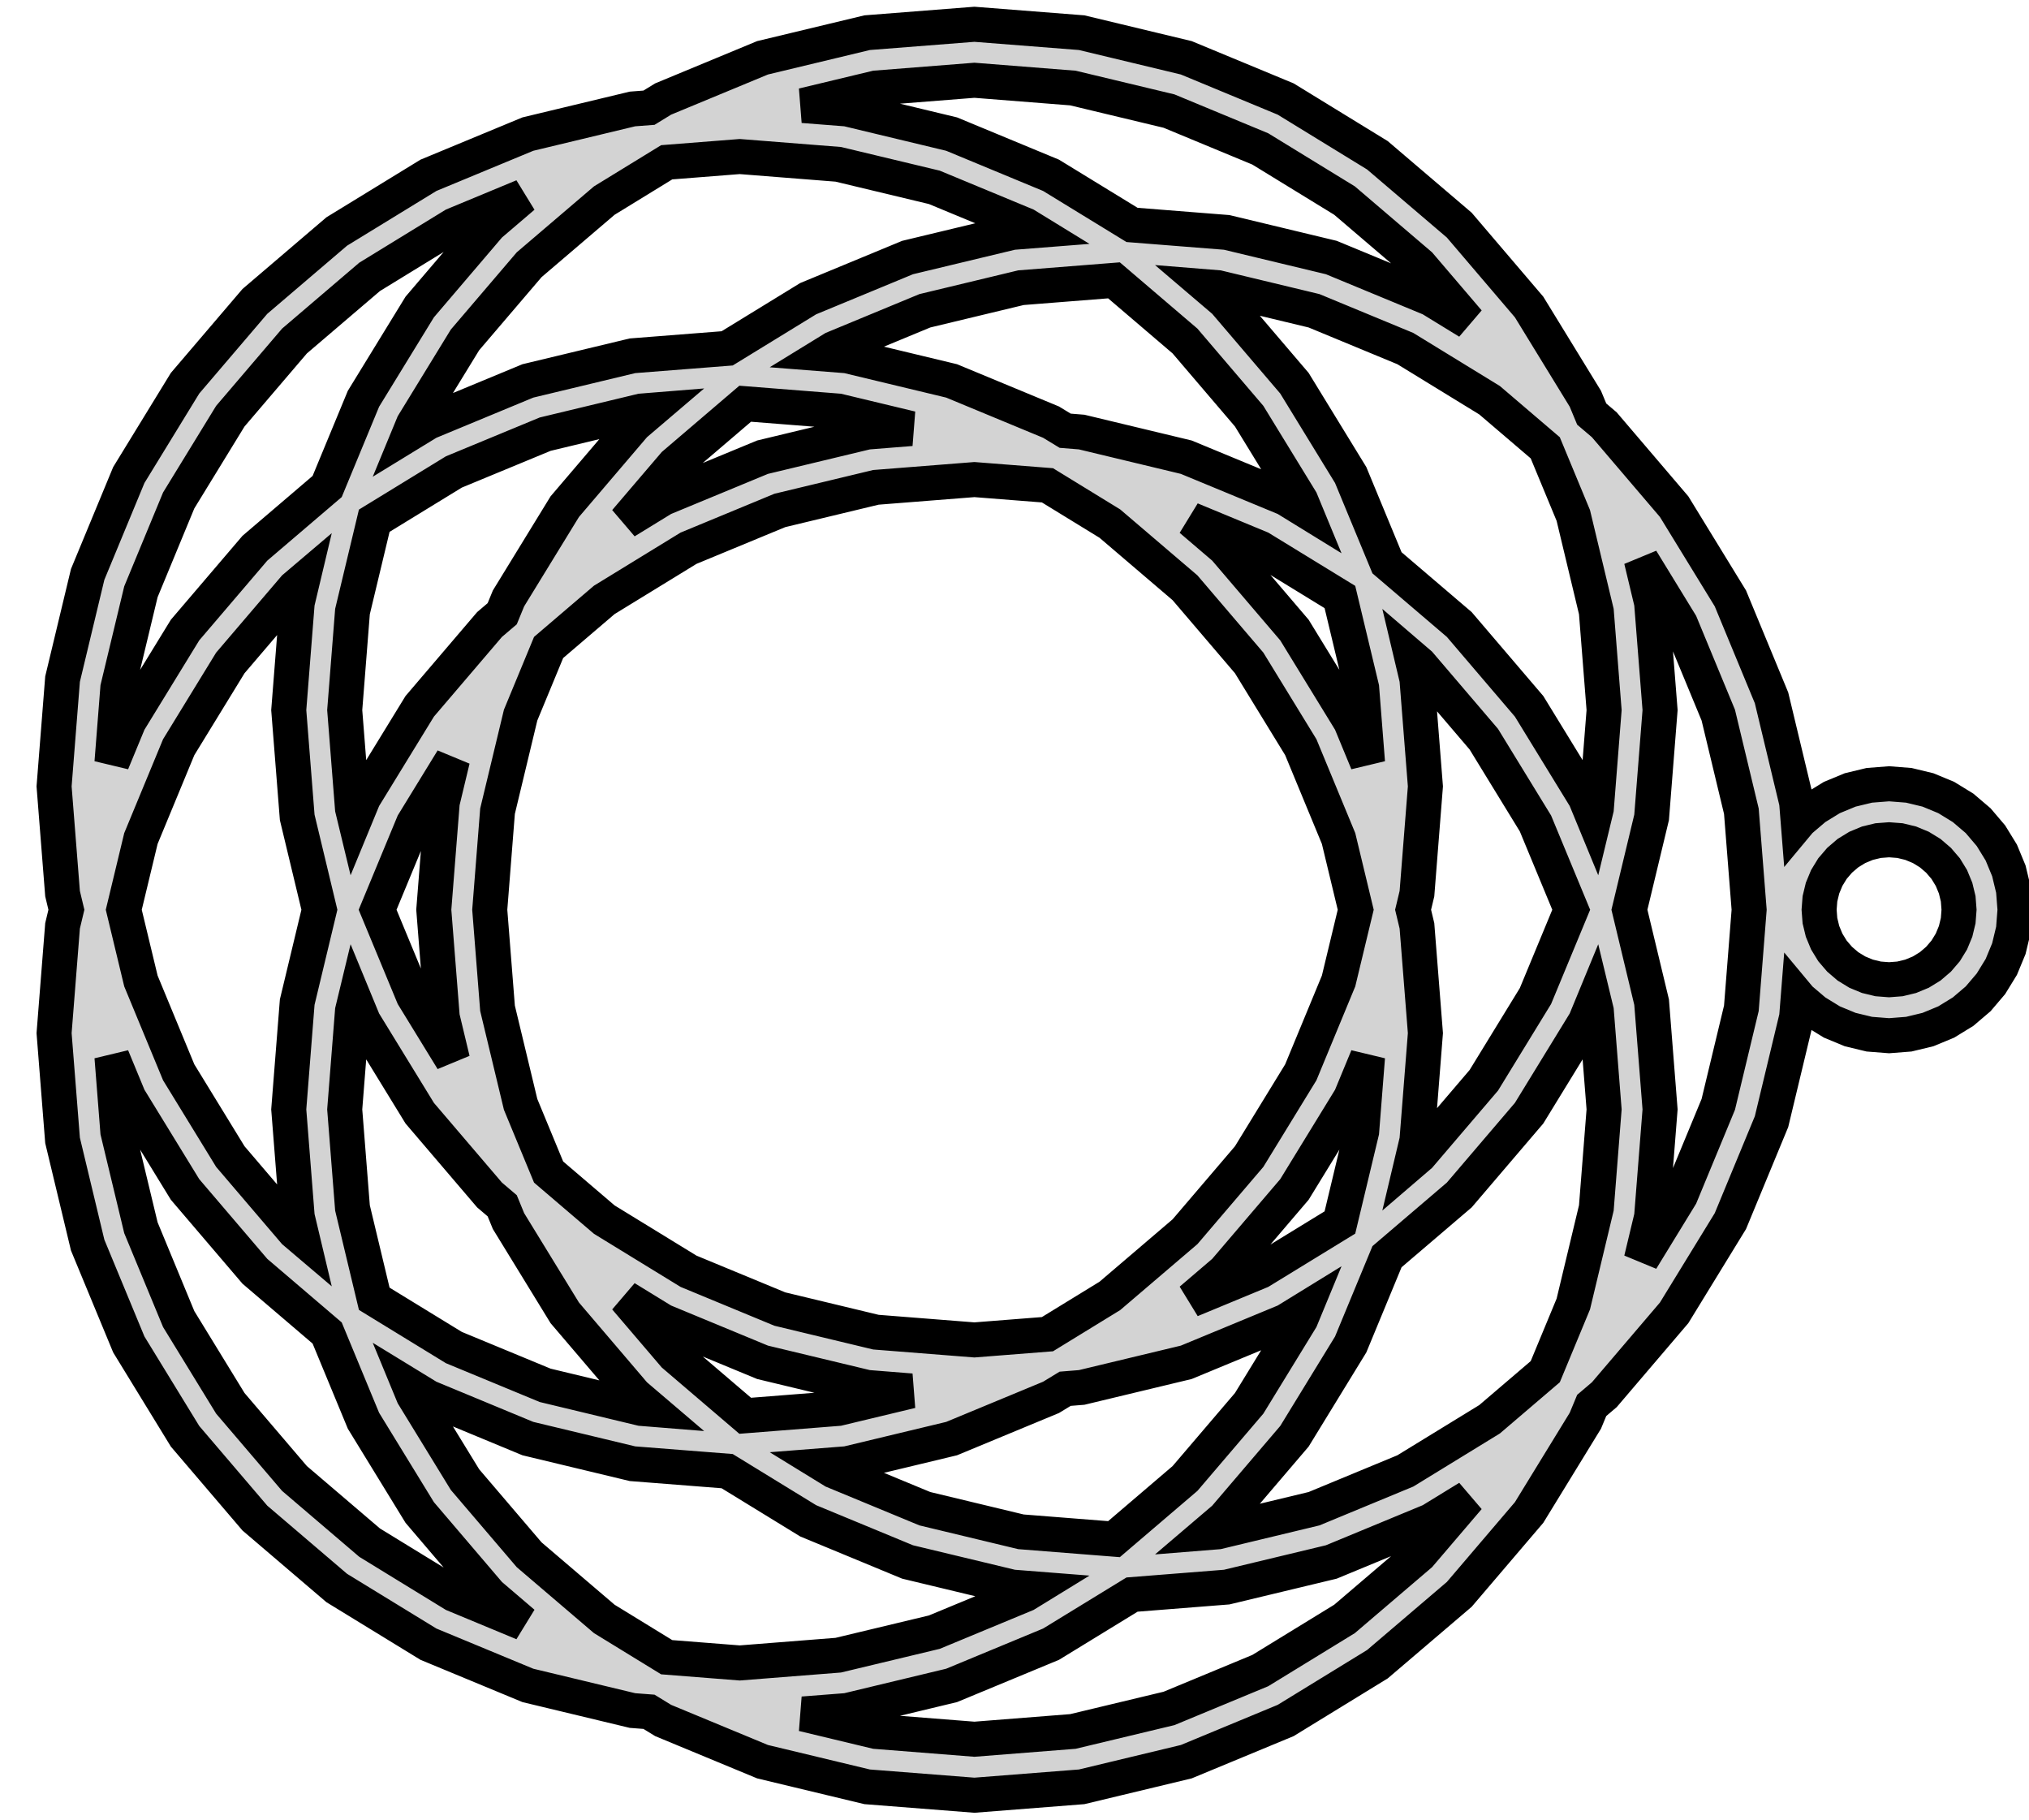
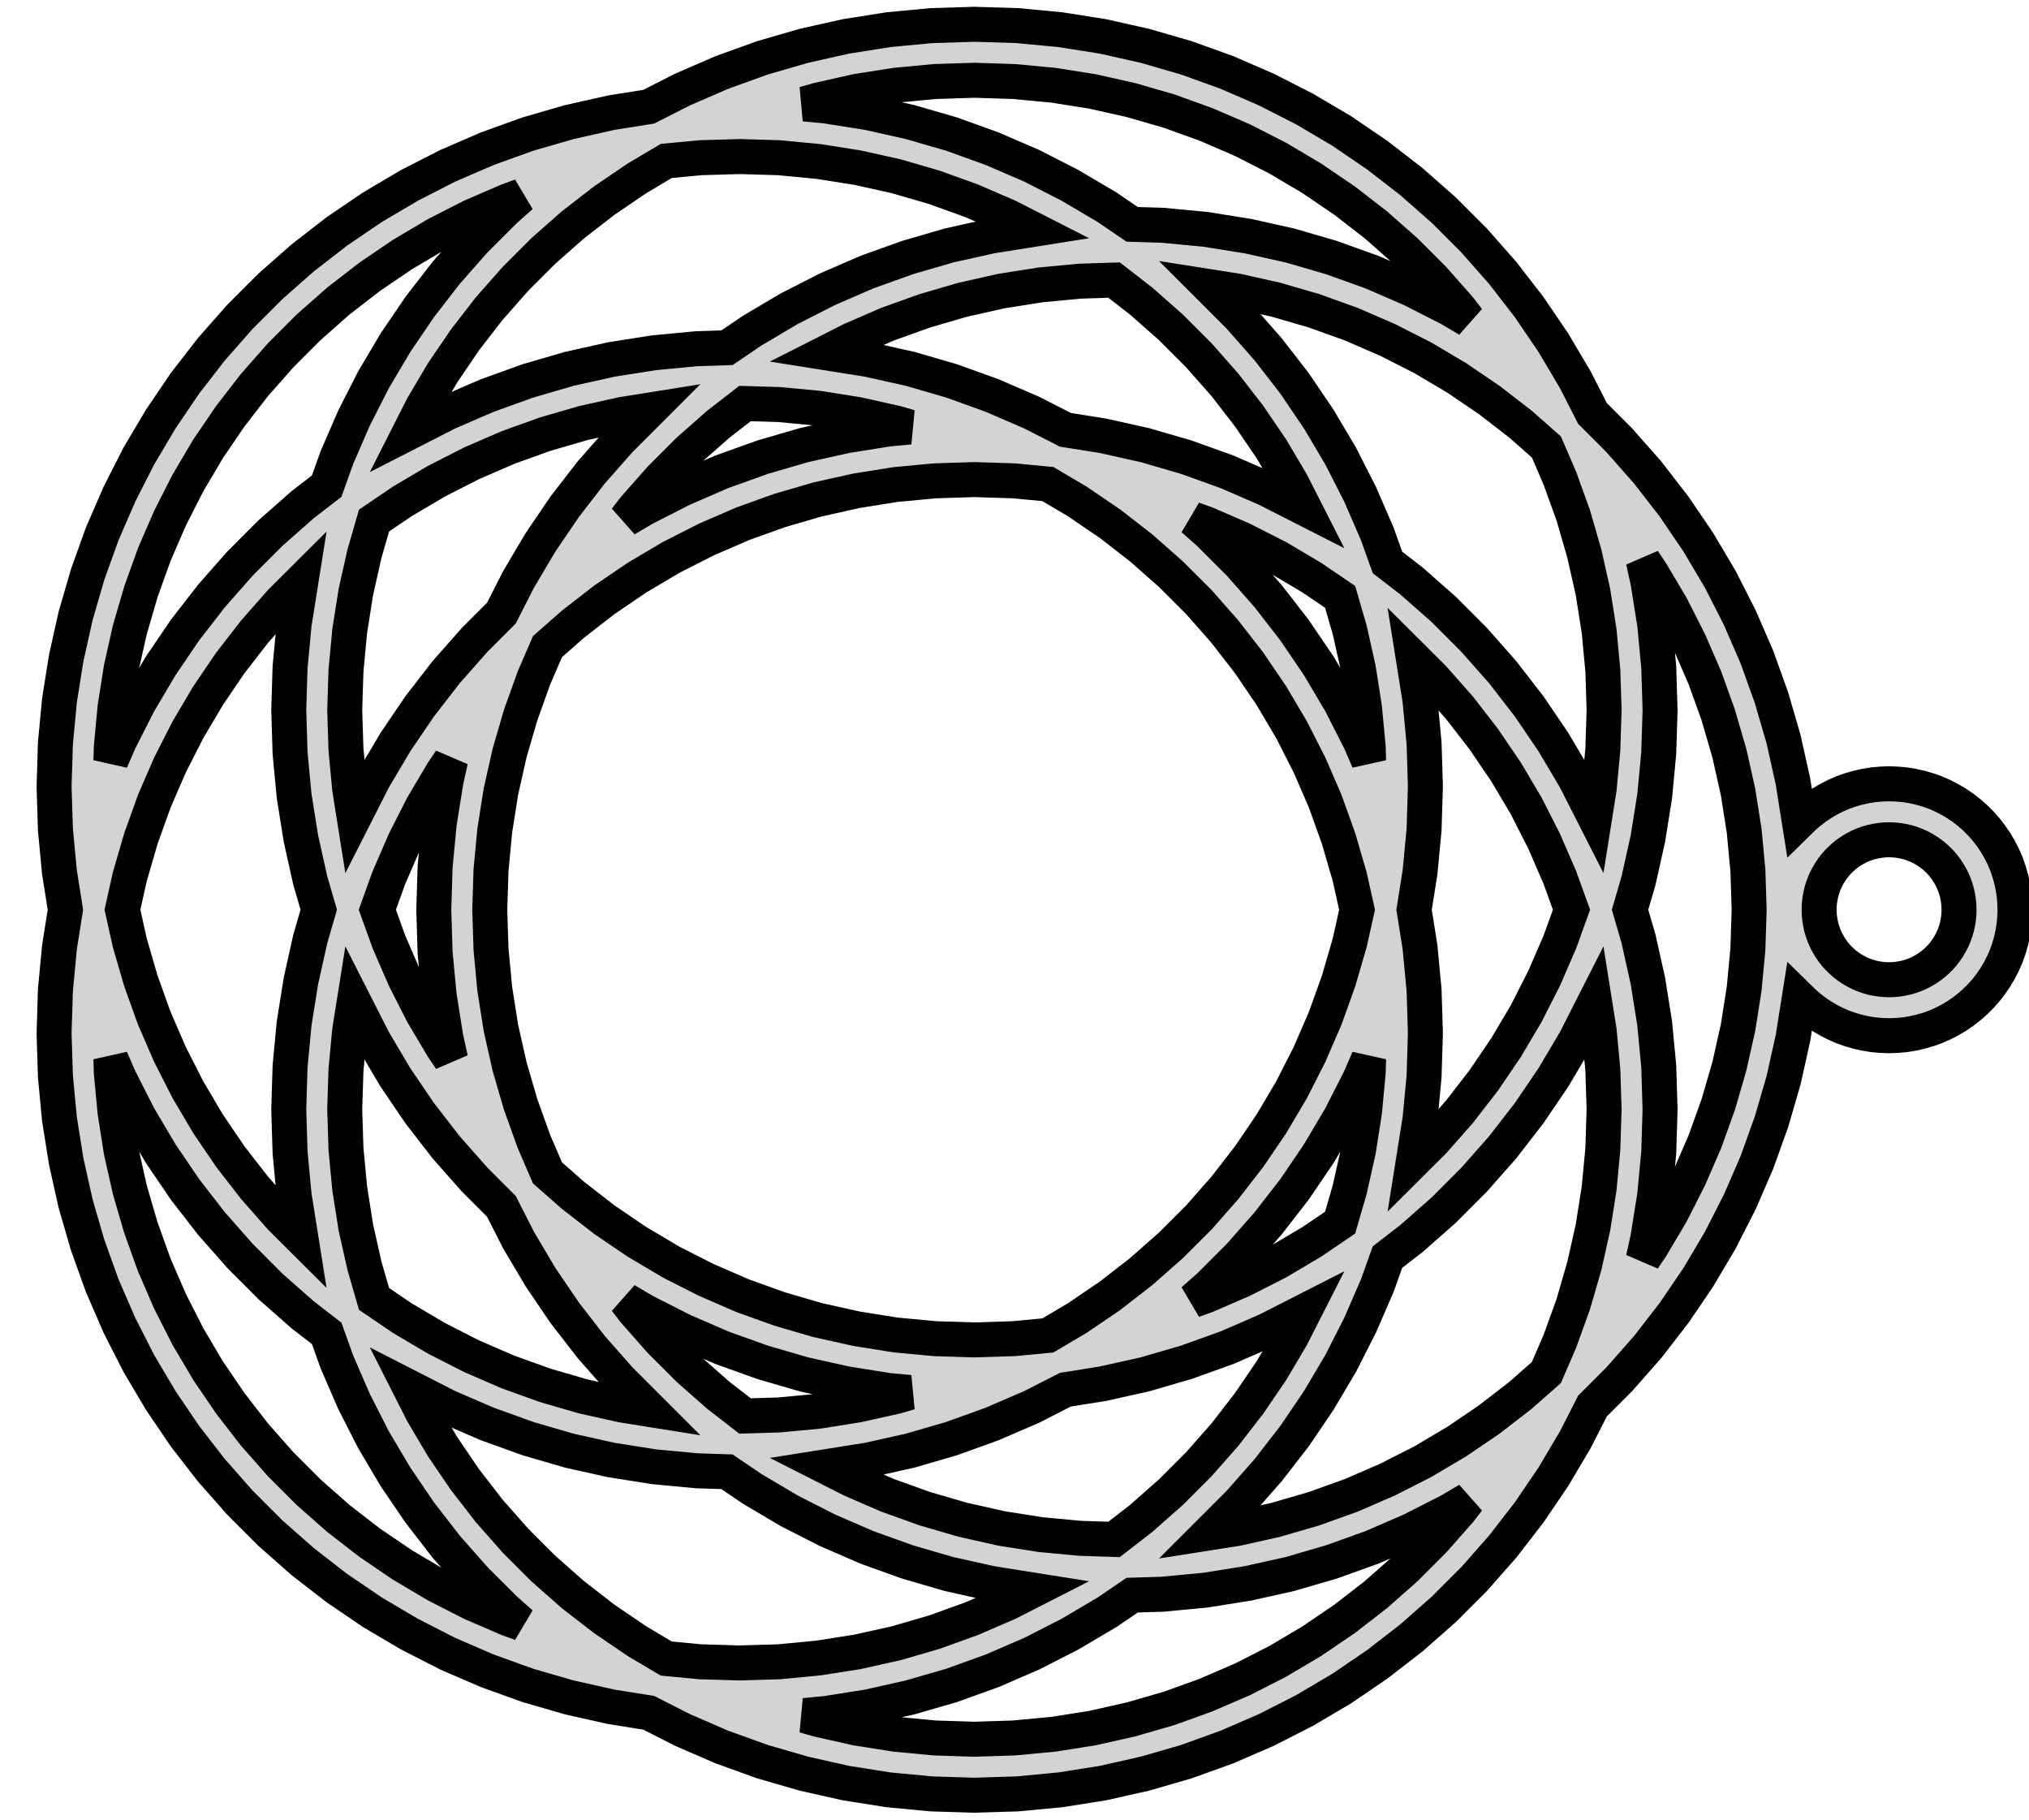
<svg xmlns="http://www.w3.org/2000/svg" width="29mm" height="26mm" viewBox="-13 -13 29 26" version="1.1">
-   <path d=" M 2.46,12.533 L 3.955,12.174 L 5.376,11.585 L 6.687,10.781 L 7.857,9.783 L 8.855,8.613  L 9.659,7.302 L 9.75,7.083 L 9.93,6.93 L 10.928,5.76 L 11.732,4.449 L 12.32,3.028  L 12.679,1.533 L 12.702,1.243 L 12.727,1.273 L 12.942,1.456 L 13.183,1.604 L 13.444,1.712  L 13.718,1.778 L 14,1.8 L 14.282,1.778 L 14.556,1.712 L 14.817,1.604 L 15.058,1.456  L 15.273,1.273 L 15.456,1.058 L 15.604,0.817 L 15.712,0.556 L 15.778,0.282 L 15.8,-0  L 15.778,-0.282 L 15.712,-0.556 L 15.604,-0.817 L 15.456,-1.058 L 15.273,-1.273 L 15.058,-1.456  L 14.817,-1.604 L 14.556,-1.712 L 14.282,-1.778 L 14,-1.8 L 13.718,-1.778 L 13.444,-1.712  L 13.183,-1.604 L 12.942,-1.456 L 12.727,-1.273 L 12.702,-1.243 L 12.679,-1.533 L 12.32,-3.028  L 11.732,-4.449 L 10.928,-5.76 L 9.93,-6.93 L 9.75,-7.083 L 9.659,-7.302 L 8.855,-8.613  L 7.857,-9.783 L 6.687,-10.781 L 5.376,-11.585 L 3.955,-12.174 L 2.46,-12.533 L 0.927,-12.653  L -0.606,-12.533 L -2.101,-12.174 L -3.522,-11.585 L -3.724,-11.461 L -3.96,-11.443 L -5.455,-11.084  L -6.876,-10.495 L -8.187,-9.692 L -9.357,-8.693 L -10.355,-7.524 L -11.159,-6.212 L -11.747,-4.792  L -12.106,-3.296 L -12.227,-1.763 L -12.106,-0.23 L -12.051,-0 L -12.106,0.23 L -12.227,1.763  L -12.106,3.296 L -11.747,4.792 L -11.159,6.212 L -10.355,7.524 L -9.357,8.693 L -8.187,9.692  L -6.876,10.495 L -5.455,11.084 L -3.96,11.443 L -3.724,11.461 L -3.522,11.585 L -2.101,12.174  L -0.606,12.533 L 0.927,12.653 z M 7.449,-8.732 L 6.028,-9.32 L 4.533,-9.679 L 3.18,-9.786 L 2.022,-10.495 L 0.601,-11.084  L -0.894,-11.443 L -1.523,-11.492 L -0.481,-11.742 L 0.927,-11.853 L 2.335,-11.742 L 3.708,-11.413  L 5.013,-10.872 L 6.217,-10.134 L 7.291,-9.217 L 7.987,-8.402 z M -7.092,-6.939 L -6.354,-8.143 L -5.437,-9.217 L -4.363,-10.134 L -3.471,-10.681 L -2.427,-10.763  L -1.019,-10.652 L 0.354,-10.323 L 1.659,-9.782 L 1.786,-9.704 L 1.467,-9.679 L -0.028,-9.32  L -1.449,-8.732 L -2.607,-8.022 L -3.96,-7.916 L -5.455,-7.557 L -6.876,-6.968 L -7.149,-6.801  z M -11.316,-3.171 L -10.986,-4.544 L -10.446,-5.849 L -9.708,-7.053 L -8.791,-8.127 L -7.717,-9.044  L -6.513,-9.782 L -5.523,-10.193 L -6.003,-9.783 L -7.001,-8.613 L -7.805,-7.302 L -8.324,-6.048  L -9.357,-5.166 L -10.355,-3.997 L -11.159,-2.686 L -11.4,-2.103 z M 5.376,-5.879 L 3.955,-6.467 L 2.46,-6.826 L 2.224,-6.845 L 2.022,-6.968 L 0.601,-7.557  L -0.894,-7.916 L -1.213,-7.941 L -1.086,-8.019 L 0.219,-8.559 L 1.592,-8.889 L 2.922,-8.994  L 3.937,-8.127 L 4.854,-7.053 L 5.592,-5.849 L 5.649,-5.711 z M 9.659,-1.596 L 8.855,-2.907 L 7.857,-4.076 L 6.824,-4.958 L 6.305,-6.212 L 5.501,-7.524  L 4.503,-8.693 L 4.259,-8.901 L 4.408,-8.889 L 5.781,-8.559 L 7.086,-8.019 L 8.29,-7.281  L 9.086,-6.601 L 9.487,-5.634 L 9.816,-4.261 L 9.927,-2.853 L 9.816,-1.445 L 9.781,-1.3  z M -3.364,-6.364 L -2.349,-7.231 L -1.019,-7.126 L 0.023,-6.876 L -0.606,-6.826 L -2.101,-6.467  L -3.522,-5.879 L -4.06,-5.549 z M -7.962,-1.445 L -8.073,-2.853 L -7.962,-4.261 L -7.651,-5.559 L -6.513,-6.256 L -5.208,-6.796  L -3.835,-7.126 L -3.686,-7.138 L -3.93,-6.93 L -4.928,-5.76 L -5.732,-4.449 L -5.822,-4.23  L -6.003,-4.076 L -7.001,-2.907 L -7.805,-1.596 L -7.927,-1.3 z M -0.481,6.036 L -1.854,5.706 L -3.159,5.166 L -4.363,4.428 L -5.159,3.748 L -5.559,2.781  L -5.889,1.408 L -6,-0 L -5.889,-1.408 L -5.559,-2.781 L -5.159,-3.748 L -4.363,-4.428  L -3.159,-5.166 L -1.854,-5.706 L -0.481,-6.036 L 0.927,-6.147 L 1.971,-6.065 L 2.863,-5.518  L 3.937,-4.601 L 4.854,-3.527 L 5.592,-2.323 L 6.132,-1.018 L 6.377,-0 L 6.132,1.018  L 5.592,2.323 L 4.854,3.527 L 3.937,4.601 L 2.863,5.518 L 1.971,6.065 L 0.927,6.147  z M 6.305,-2.686 L 5.501,-3.997 L 4.503,-5.166 L 4.023,-5.576 L 5.013,-5.166 L 6.151,-4.469  L 6.462,-3.171 L 6.546,-2.103 z M 10.606,4.386 L 10.727,2.853 L 10.606,1.32 L 10.289,-0 L 10.606,-1.32 L 10.727,-2.853  L 10.606,-4.386 L 10.459,-5 L 11.019,-4.086 L 11.559,-2.781 L 11.889,-1.408 L 12,-0  L 11.889,1.408 L 11.559,2.781 L 11.019,4.086 L 10.459,5 z M -8.791,4.601 L -9.708,3.527 L -10.446,2.323 L -10.986,1.018 L -11.231,-0 L -10.986,-1.018  L -10.446,-2.323 L -9.708,-3.527 L -8.791,-4.601 L -8.678,-4.697 L -8.752,-4.386 L -8.873,-2.853  L -8.752,-1.32 L -8.435,-0 L -8.752,1.32 L -8.873,2.853 L -8.752,4.386 L -8.678,4.697  z M 7.252,3.296 L 7.373,1.763 L 7.252,0.23 L 7.197,-0 L 7.252,-0.23 L 7.373,-1.763  L 7.252,-3.296 L 7.178,-3.608 L 7.291,-3.511 L 8.208,-2.437 L 8.946,-1.233 L 9.457,-0  L 8.946,1.233 L 8.208,2.437 L 7.291,3.511 L 7.178,3.608 z M -7.092,1.233 L -7.603,-0 L -7.092,-1.233 L -6.532,-2.146 L -6.679,-1.533 L -6.8,-0  L -6.679,1.533 L -6.532,2.146 z M 13.844,0.988 L 13.691,0.951 L 13.546,0.891 L 13.412,0.809 L 13.293,0.707 L 13.191,0.588  L 13.109,0.454 L 13.049,0.309 L 13.012,0.156 L 13,-0 L 13.012,-0.156 L 13.049,-0.309  L 13.109,-0.454 L 13.191,-0.588 L 13.293,-0.707 L 13.412,-0.809 L 13.546,-0.891 L 13.691,-0.951  L 13.844,-0.988 L 14,-1 L 14.156,-0.988 L 14.309,-0.951 L 14.454,-0.891 L 14.588,-0.809  L 14.707,-0.707 L 14.809,-0.588 L 14.891,-0.454 L 14.951,-0.309 L 14.988,-0.156 L 15,-0  L 14.988,0.156 L 14.951,0.309 L 14.891,0.454 L 14.809,0.588 L 14.707,0.707 L 14.588,0.809  L 14.454,0.891 L 14.309,0.951 L 14.156,0.988 L 14,1 z M -3.835,7.126 L -5.208,6.796 L -6.513,6.256 L -7.651,5.559 L -7.962,4.261 L -8.073,2.853  L -7.962,1.445 L -7.927,1.3 L -7.805,1.596 L -7.001,2.907 L -6.003,4.076 L -5.822,4.23  L -5.732,4.449 L -4.928,5.76 L -3.93,6.93 L -3.686,7.138 z M 4.503,8.693 L 5.501,7.524 L 6.305,6.212 L 6.824,4.958 L 7.857,4.076 L 8.855,2.907  L 9.659,1.596 L 9.781,1.3 L 9.816,1.445 L 9.927,2.853 L 9.816,4.261 L 9.487,5.634  L 9.086,6.601 L 8.29,7.281 L 7.086,8.019 L 5.781,8.559 L 4.408,8.889 L 4.259,8.901  z M -6.513,9.782 L -7.717,9.044 L -8.791,8.127 L -9.708,7.053 L -10.446,5.849 L -10.986,4.544  L -11.316,3.171 L -11.4,2.103 L -11.159,2.686 L -10.355,3.997 L -9.357,5.166 L -8.324,6.048  L -7.805,7.302 L -7.001,8.613 L -6.003,9.783 L -5.523,10.193 z M 4.503,5.166 L 5.501,3.997 L 6.305,2.686 L 6.546,2.103 L 6.462,3.171 L 6.151,4.469  L 5.013,5.166 L 4.023,5.576 z M -3.364,6.364 L -4.06,5.549 L -3.522,5.879 L -2.101,6.467 L -0.606,6.826 L 0.023,6.876  L -1.019,7.126 L -2.349,7.231 z M 1.592,8.889 L 0.219,8.559 L -1.086,8.019 L -1.213,7.941 L -0.894,7.916 L 0.601,7.557  L 2.022,6.968 L 2.224,6.845 L 2.46,6.826 L 3.955,6.467 L 5.376,5.879 L 5.649,5.711  L 5.592,5.849 L 4.854,7.053 L 3.937,8.127 L 2.922,8.994 z M -3.471,10.681 L -4.363,10.134 L -5.437,9.217 L -6.354,8.143 L -7.092,6.939 L -7.149,6.801  L -6.876,6.968 L -5.455,7.557 L -3.96,7.916 L -2.607,8.022 L -1.449,8.732 L -0.028,9.32  L 1.467,9.679 L 1.786,9.704 L 1.659,9.782 L 0.354,10.323 L -1.019,10.652 L -2.427,10.763  z M -0.481,11.742 L -1.523,11.492 L -0.894,11.443 L 0.601,11.084 L 2.022,10.495 L 3.18,9.786  L 4.533,9.679 L 6.028,9.32 L 7.449,8.732 L 7.987,8.402 L 7.291,9.217 L 6.217,10.134  L 5.013,10.872 L 3.708,11.413 L 2.335,11.742 L 0.927,11.853 z " stroke="black" fill="lightgray" stroke-width="0.5" />
+   <path d=" M 1.542,12.634 L 2.155,12.576 L 2.763,12.48 L 3.364,12.345 L 3.955,12.174 L 4.535,11.965  L 5.1,11.72 L 5.648,11.441 L 6.178,11.128 L 6.687,10.781 L 7.174,10.404 L 7.636,9.997  L 8.071,9.562 L 8.478,9.1 L 8.855,8.613 L 9.201,8.104 L 9.515,7.574 L 9.761,7.092  L 10.144,6.709 L 10.551,6.247 L 10.928,5.76 L 11.274,5.251 L 11.588,4.721 L 11.867,4.173  L 12.112,3.608 L 12.32,3.028 L 12.492,2.437 L 12.626,1.836 L 12.717,1.262 L 12.768,1.312  L 12.853,1.387 L 12.942,1.456 L 13.036,1.52 L 13.133,1.577 L 13.234,1.629 L 13.337,1.674  L 13.444,1.712 L 13.552,1.743 L 13.663,1.768 L 13.774,1.786 L 13.887,1.796 L 14,1.8  L 14.113,1.796 L 14.226,1.786 L 14.337,1.768 L 14.448,1.743 L 14.556,1.712 L 14.663,1.674  L 14.766,1.629 L 14.867,1.577 L 14.964,1.52 L 15.058,1.456 L 15.147,1.387 L 15.232,1.312  L 15.312,1.232 L 15.387,1.147 L 15.456,1.058 L 15.52,0.964 L 15.577,0.867 L 15.629,0.766  L 15.674,0.663 L 15.712,0.556 L 15.743,0.448 L 15.768,0.337 L 15.786,0.226 L 15.796,0.113  L 15.8,-0 L 15.796,-0.113 L 15.786,-0.226 L 15.768,-0.337 L 15.743,-0.448 L 15.712,-0.556  L 15.674,-0.663 L 15.629,-0.766 L 15.577,-0.867 L 15.52,-0.964 L 15.456,-1.058 L 15.387,-1.147  L 15.312,-1.232 L 15.232,-1.312 L 15.147,-1.387 L 15.058,-1.456 L 14.964,-1.52 L 14.867,-1.577  L 14.766,-1.629 L 14.663,-1.674 L 14.556,-1.712 L 14.448,-1.743 L 14.337,-1.768 L 14.226,-1.786  L 14.113,-1.796 L 14,-1.8 L 13.887,-1.796 L 13.774,-1.786 L 13.663,-1.768 L 13.552,-1.743  L 13.444,-1.712 L 13.337,-1.674 L 13.234,-1.629 L 13.133,-1.577 L 13.036,-1.52 L 12.942,-1.456  L 12.853,-1.387 L 12.768,-1.312 L 12.717,-1.262 L 12.626,-1.836 L 12.492,-2.437 L 12.32,-3.028  L 12.112,-3.608 L 11.867,-4.173 L 11.588,-4.721 L 11.274,-5.251 L 10.928,-5.76 L 10.551,-6.247  L 10.144,-6.709 L 9.761,-7.092 L 9.515,-7.574 L 9.201,-8.104 L 8.855,-8.613 L 8.478,-9.1  L 8.071,-9.562 L 7.636,-9.997 L 7.174,-10.404 L 6.687,-10.781 L 6.178,-11.128 L 5.648,-11.441  L 5.1,-11.72 L 4.535,-11.965 L 3.955,-12.174 L 3.364,-12.345 L 2.763,-12.48 L 2.155,-12.576  L 1.542,-12.634 L 0.927,-12.653 L 0.312,-12.634 L -0.301,-12.576 L -0.909,-12.48 L -1.51,-12.345  L -2.101,-12.174 L -2.681,-11.965 L -3.246,-11.72 L -3.728,-11.475 L -4.263,-11.39 L -4.864,-11.255  L -5.455,-11.084 L -6.035,-10.875 L -6.6,-10.631 L -7.148,-10.351 L -7.678,-10.038 L -8.187,-9.692  L -8.674,-9.314 L -9.136,-8.907 L -9.571,-8.472 L -9.978,-8.01 L -10.355,-7.524 L -10.701,-7.014  L -11.015,-6.485 L -11.294,-5.936 L -11.539,-5.371 L -11.747,-4.792 L -11.919,-4.2 L -12.053,-3.6  L -12.15,-2.992 L -12.208,-2.379 L -12.227,-1.763 L -12.208,-1.148 L -12.15,-0.535 L -12.065,-0  L -12.15,0.535 L -12.208,1.148 L -12.227,1.763 L -12.208,2.379 L -12.15,2.992 L -12.053,3.6  L -11.919,4.2 L -11.747,4.792 L -11.539,5.371 L -11.294,5.936 L -11.015,6.485 L -10.701,7.014  L -10.355,7.524 L -9.978,8.01 L -9.571,8.472 L -9.136,8.907 L -8.674,9.314 L -8.187,9.692  L -7.678,10.038 L -7.148,10.351 L -6.6,10.631 L -6.035,10.875 L -5.455,11.084 L -4.864,11.255  L -4.263,11.39 L -3.728,11.475 L -3.246,11.72 L -2.681,11.965 L -2.101,12.174 L -1.51,12.345  L -0.909,12.48 L -0.301,12.576 L 0.312,12.634 L 0.927,12.653 z M 7.721,-8.588 L 7.173,-8.867 L 6.608,-9.112 L 6.028,-9.32 L 5.437,-9.492 L 4.836,-9.626  L 4.228,-9.723 L 3.615,-9.781 L 3.182,-9.794 L 2.824,-10.038 L 2.294,-10.351 L 1.746,-10.631  L 1.181,-10.875 L 0.601,-11.084 L 0.01,-11.255 L -0.591,-11.39 L -1.199,-11.486 L -1.503,-11.515  L -1.311,-11.57 L -0.759,-11.694 L -0.201,-11.782 L 0.362,-11.835 L 0.927,-11.853 L 1.492,-11.835  L 2.055,-11.782 L 2.613,-11.694 L 3.165,-11.57 L 3.708,-11.413 L 4.24,-11.221 L 4.759,-10.997  L 5.263,-10.74 L 5.749,-10.452 L 6.217,-10.134 L 6.664,-9.788 L 7.088,-9.414 L 7.488,-9.014  L 7.862,-8.59 L 7.984,-8.432 z M -6.96,-7.189 L -6.672,-7.676 L -6.354,-8.143 L -6.008,-8.59 L -5.634,-9.014 L -5.234,-9.414  L -4.81,-9.788 L -4.363,-10.134 L -3.895,-10.452 L -3.477,-10.7 L -2.992,-10.746 L -2.427,-10.763  L -1.862,-10.746 L -1.299,-10.692 L -0.741,-10.604 L -0.189,-10.481 L 0.354,-10.323 L 0.886,-10.131  L 1.405,-9.907 L 1.768,-9.722 L 1.164,-9.626 L 0.563,-9.492 L -0.028,-9.32 L -0.608,-9.112  L -1.173,-8.867 L -1.721,-8.588 L -2.251,-8.274 L -2.609,-8.031 L -3.042,-8.017 L -3.655,-7.959  L -4.263,-7.863 L -4.864,-7.729 L -5.455,-7.557 L -6.035,-7.348 L -6.6,-7.104 L -7.144,-6.826  z M -11.409,-2.328 L -11.356,-2.891 L -11.268,-3.45 L -11.144,-4.002 L -10.986,-4.544 L -10.795,-5.076  L -10.57,-5.595 L -10.314,-6.099 L -10.026,-6.586 L -9.708,-7.053 L -9.362,-7.5 L -8.988,-7.924  L -8.588,-8.324 L -8.164,-8.698 L -7.717,-9.044 L -7.249,-9.362 L -6.763,-9.65 L -6.259,-9.907  L -5.74,-10.131 L -5.553,-10.199 L -5.781,-9.997 L -6.217,-9.562 L -6.624,-9.1 L -7.001,-8.613  L -7.347,-8.104 L -7.661,-7.574 L -7.94,-7.026 L -8.185,-6.461 L -8.331,-6.053 L -8.674,-5.788  L -9.136,-5.381 L -9.571,-4.945 L -9.978,-4.483 L -10.355,-3.997 L -10.701,-3.488 L -11.015,-2.958  L -11.294,-2.409 L -11.415,-2.129 z M 5.1,-6.014 L 4.535,-6.259 L 3.955,-6.467 L 3.364,-6.639 L 2.763,-6.773 L 2.228,-6.858  L 1.746,-7.104 L 1.181,-7.348 L 0.601,-7.557 L 0.01,-7.729 L -0.591,-7.863 L -1.195,-7.959  L -0.832,-8.143 L -0.313,-8.368 L 0.219,-8.559 L 0.762,-8.717 L 1.314,-8.841 L 1.872,-8.929  L 2.435,-8.982 L 2.923,-8.998 L 3.31,-8.698 L 3.734,-8.324 L 4.134,-7.924 L 4.508,-7.5  L 4.854,-7.053 L 5.172,-6.586 L 5.46,-6.099 L 5.644,-5.737 z M 9.515,-1.868 L 9.201,-2.398 L 8.855,-2.907 L 8.478,-3.394 L 8.071,-3.855 L 7.636,-4.291  L 7.174,-4.698 L 6.831,-4.963 L 6.685,-5.371 L 6.44,-5.936 L 6.161,-6.485 L 5.847,-7.014  L 5.501,-7.524 L 5.124,-8.01 L 4.717,-8.472 L 4.285,-8.904 L 4.686,-8.841 L 5.238,-8.717  L 5.781,-8.559 L 6.313,-8.368 L 6.832,-8.143 L 7.336,-7.887 L 7.822,-7.599 L 8.29,-7.281  L 8.737,-6.935 L 9.102,-6.613 L 9.295,-6.166 L 9.487,-5.634 L 9.644,-5.091 L 9.768,-4.54  L 9.856,-3.981 L 9.909,-3.418 L 9.927,-2.853 L 9.909,-2.288 L 9.856,-1.725 L 9.792,-1.323  z M -3.935,-5.737 L -3.561,-6.161 L -3.161,-6.561 L -2.737,-6.935 L -2.351,-7.234 L -1.862,-7.219  L -1.299,-7.166 L -0.741,-7.077 L -0.189,-6.954 L 0.003,-6.898 L -0.301,-6.87 L -0.909,-6.773  L -1.51,-6.639 L -2.101,-6.467 L -2.681,-6.259 L -3.246,-6.014 L -3.794,-5.735 L -4.057,-5.579  z M -8.002,-1.725 L -8.055,-2.288 L -8.073,-2.853 L -8.055,-3.418 L -8.002,-3.981 L -7.914,-4.54  L -7.79,-5.091 L -7.654,-5.561 L -7.249,-5.836 L -6.763,-6.123 L -6.259,-6.38 L -5.74,-6.605  L -5.208,-6.796 L -4.665,-6.954 L -4.113,-7.077 L -3.712,-7.141 L -4.144,-6.709 L -4.551,-6.247  L -4.928,-5.76 L -5.274,-5.251 L -5.588,-4.721 L -5.834,-4.238 L -6.217,-3.855 L -6.624,-3.394  L -7.001,-2.907 L -7.347,-2.398 L -7.661,-1.868 L -7.938,-1.323 z M 0.362,6.129 L -0.201,6.076 L -0.759,5.987 L -1.311,5.864 L -1.854,5.706 L -2.386,5.515  L -2.905,5.29 L -3.409,5.034 L -3.895,4.746 L -4.363,4.428 L -4.81,4.081 L -5.175,3.76  L -5.368,3.313 L -5.559,2.781 L -5.717,2.238 L -5.841,1.686 L -5.929,1.128 L -5.982,0.565  L -6,-0 L -5.982,-0.565 L -5.929,-1.128 L -5.841,-1.686 L -5.717,-2.238 L -5.559,-2.781  L -5.368,-3.313 L -5.175,-3.76 L -4.81,-4.081 L -4.363,-4.428 L -3.895,-4.746 L -3.409,-5.034  L -2.905,-5.29 L -2.386,-5.515 L -1.854,-5.706 L -1.311,-5.864 L -0.759,-5.987 L -0.201,-6.076  L 0.362,-6.129 L 0.927,-6.147 L 1.492,-6.129 L 1.977,-6.083 L 2.395,-5.836 L 2.863,-5.518  L 3.31,-5.171 L 3.734,-4.797 L 4.134,-4.398 L 4.508,-3.973 L 4.854,-3.527 L 5.172,-3.059  L 5.46,-2.572 L 5.716,-2.069 L 5.941,-1.55 L 6.132,-1.018 L 6.29,-0.475 L 6.396,-0  L 6.29,0.475 L 6.132,1.018 L 5.941,1.55 L 5.716,2.069 L 5.46,2.572 L 5.172,3.059  L 4.854,3.527 L 4.508,3.973 L 4.134,4.398 L 3.734,4.797 L 3.31,5.171 L 2.863,5.518  L 2.395,5.836 L 1.977,6.083 L 1.492,6.129 L 0.927,6.147 z M 6.44,-2.409 L 6.161,-2.958 L 5.847,-3.488 L 5.501,-3.997 L 5.124,-4.483 L 4.717,-4.945  L 4.281,-5.381 L 4.053,-5.582 L 4.24,-5.515 L 4.759,-5.29 L 5.263,-5.034 L 5.749,-4.746  L 6.154,-4.471 L 6.29,-4.002 L 6.414,-3.45 L 6.502,-2.891 L 6.555,-2.328 L 6.561,-2.129  z M 10.553,4.689 L 10.65,4.081 L 10.708,3.469 L 10.727,2.853 L 10.708,2.238 L 10.65,1.625  L 10.553,1.017 L 10.419,0.416 L 10.298,-0 L 10.419,-0.416 L 10.553,-1.017 L 10.65,-1.625  L 10.708,-2.238 L 10.727,-2.853 L 10.708,-3.469 L 10.65,-4.081 L 10.553,-4.689 L 10.487,-4.987  L 10.599,-4.822 L 10.887,-4.336 L 11.143,-3.832 L 11.368,-3.313 L 11.559,-2.781 L 11.717,-2.238  L 11.841,-1.686 L 11.929,-1.128 L 11.982,-0.565 L 12,-0 L 11.982,0.565 L 11.929,1.128  L 11.841,1.686 L 11.717,2.238 L 11.559,2.781 L 11.368,3.313 L 11.143,3.832 L 10.887,4.336  L 10.599,4.822 L 10.487,4.987 z M -8.988,4.398 L -9.362,3.973 L -9.708,3.527 L -10.026,3.059 L -10.314,2.572 L -10.57,2.069  L -10.795,1.55 L -10.986,1.018 L -11.144,0.475 L -11.25,-0 L -11.144,-0.475 L -10.986,-1.018  L -10.795,-1.55 L -10.57,-2.069 L -10.314,-2.572 L -10.026,-3.059 L -9.708,-3.527 L -9.362,-3.973  L -8.988,-4.398 L -8.7,-4.685 L -8.796,-4.081 L -8.854,-3.469 L -8.873,-2.853 L -8.854,-2.238  L -8.796,-1.625 L -8.699,-1.017 L -8.565,-0.416 L -8.444,-0 L -8.565,0.416 L -8.699,1.017  L -8.796,1.625 L -8.854,2.238 L -8.873,2.853 L -8.854,3.469 L -8.796,4.081 L -8.7,4.685  z M 7.296,2.992 L 7.354,2.379 L 7.373,1.763 L 7.354,1.148 L 7.296,0.535 L 7.211,-0  L 7.296,-0.535 L 7.354,-1.148 L 7.373,-1.763 L 7.354,-2.379 L 7.296,-2.992 L 7.2,-3.595  L 7.488,-3.308 L 7.862,-2.884 L 8.208,-2.437 L 8.526,-1.969 L 8.814,-1.483 L 9.07,-0.979  L 9.295,-0.46 L 9.461,-0 L 9.295,0.46 L 9.07,0.979 L 8.814,1.483 L 8.526,1.969  L 8.208,2.437 L 7.862,2.884 L 7.488,3.308 L 7.2,3.595 z M -6.672,1.969 L -6.96,1.483 L -7.216,0.979 L -7.441,0.46 L -7.607,-0 L -7.441,-0.46  L -7.216,-0.979 L -6.96,-1.483 L -6.672,-1.969 L -6.56,-2.134 L -6.626,-1.836 L -6.723,-1.228  L -6.781,-0.615 L -6.8,-0 L -6.781,0.615 L -6.723,1.228 L -6.626,1.836 L -6.56,2.134  z M 13.937,0.998 L 13.875,0.992 L 13.813,0.982 L 13.751,0.969 L 13.691,0.951 L 13.632,0.93  L 13.574,0.905 L 13.518,0.876 L 13.464,0.844 L 13.412,0.809 L 13.363,0.771 L 13.316,0.729  L 13.271,0.685 L 13.229,0.637 L 13.191,0.588 L 13.156,0.536 L 13.124,0.482 L 13.095,0.426  L 13.07,0.368 L 13.049,0.309 L 13.031,0.249 L 13.018,0.187 L 13.008,0.125 L 13.002,0.063  L 13,-0 L 13.002,-0.063 L 13.008,-0.125 L 13.018,-0.187 L 13.031,-0.249 L 13.049,-0.309  L 13.07,-0.368 L 13.095,-0.426 L 13.124,-0.482 L 13.156,-0.536 L 13.191,-0.588 L 13.229,-0.637  L 13.271,-0.685 L 13.316,-0.729 L 13.363,-0.771 L 13.412,-0.809 L 13.464,-0.844 L 13.518,-0.876  L 13.574,-0.905 L 13.632,-0.93 L 13.691,-0.951 L 13.751,-0.969 L 13.813,-0.982 L 13.875,-0.992  L 13.937,-0.998 L 14,-1 L 14.063,-0.998 L 14.125,-0.992 L 14.187,-0.982 L 14.249,-0.969  L 14.309,-0.951 L 14.368,-0.93 L 14.426,-0.905 L 14.482,-0.876 L 14.536,-0.844 L 14.588,-0.809  L 14.637,-0.771 L 14.684,-0.729 L 14.729,-0.685 L 14.771,-0.637 L 14.809,-0.588 L 14.844,-0.536  L 14.876,-0.482 L 14.905,-0.426 L 14.93,-0.368 L 14.951,-0.309 L 14.969,-0.249 L 14.982,-0.187  L 14.992,-0.125 L 14.998,-0.063 L 15,-0 L 14.998,0.063 L 14.992,0.125 L 14.982,0.187  L 14.969,0.249 L 14.951,0.309 L 14.93,0.368 L 14.905,0.426 L 14.876,0.482 L 14.844,0.536  L 14.809,0.588 L 14.771,0.637 L 14.729,0.685 L 14.684,0.729 L 14.637,0.771 L 14.588,0.809  L 14.536,0.844 L 14.482,0.876 L 14.426,0.905 L 14.368,0.93 L 14.309,0.951 L 14.249,0.969  L 14.187,0.982 L 14.125,0.992 L 14.063,0.998 L 14,1 z M 4.717,8.472 L 5.124,8.01 L 5.501,7.524 L 5.847,7.014 L 6.161,6.485 L 6.44,5.936  L 6.685,5.371 L 6.831,4.963 L 7.174,4.698 L 7.636,4.291 L 8.071,3.855 L 8.478,3.394  L 8.855,2.907 L 9.201,2.398 L 9.515,1.868 L 9.792,1.323 L 9.856,1.725 L 9.909,2.288  L 9.927,2.853 L 9.909,3.418 L 9.856,3.981 L 9.768,4.54 L 9.644,5.091 L 9.487,5.634  L 9.295,6.166 L 9.102,6.613 L 8.737,6.935 L 8.29,7.281 L 7.822,7.599 L 7.336,7.887  L 6.832,8.143 L 6.313,8.368 L 5.781,8.559 L 5.238,8.717 L 4.686,8.841 L 4.285,8.904  z M -4.113,7.077 L -4.665,6.954 L -5.208,6.796 L -5.74,6.605 L -6.259,6.38 L -6.763,6.123  L -7.249,5.836 L -7.654,5.561 L -7.79,5.091 L -7.914,4.54 L -8.002,3.981 L -8.055,3.418  L -8.073,2.853 L -8.055,2.288 L -8.002,1.725 L -7.938,1.323 L -7.661,1.868 L -7.347,2.398  L -7.001,2.907 L -6.624,3.394 L -6.217,3.855 L -5.834,4.238 L -5.588,4.721 L -5.274,5.251  L -4.928,5.76 L -4.551,6.247 L -4.144,6.709 L -3.712,7.141 z M -5.74,10.131 L -6.259,9.907 L -6.763,9.65 L -7.249,9.362 L -7.717,9.044 L -8.164,8.698  L -8.588,8.324 L -8.988,7.924 L -9.362,7.5 L -9.708,7.053 L -10.026,6.586 L -10.314,6.099  L -10.57,5.595 L -10.795,5.076 L -10.986,4.544 L -11.144,4.002 L -11.268,3.45 L -11.356,2.891  L -11.409,2.328 L -11.415,2.129 L -11.294,2.409 L -11.015,2.958 L -10.701,3.488 L -10.355,3.997  L -9.978,4.483 L -9.571,4.945 L -9.136,5.381 L -8.674,5.788 L -8.331,6.053 L -8.185,6.461  L -7.94,7.026 L -7.661,7.574 L -7.347,8.104 L -7.001,8.613 L -6.624,9.1 L -6.217,9.562  L -5.781,9.997 L -5.553,10.199 z M 4.281,5.381 L 4.717,4.945 L 5.124,4.483 L 5.501,3.997 L 5.847,3.488 L 6.161,2.958  L 6.44,2.409 L 6.561,2.129 L 6.555,2.328 L 6.502,2.891 L 6.414,3.45 L 6.29,4.002  L 6.154,4.471 L 5.749,4.746 L 5.263,5.034 L 4.759,5.29 L 4.24,5.515 L 4.053,5.582  z M -2.737,6.935 L -3.161,6.561 L -3.561,6.161 L -3.935,5.737 L -4.057,5.579 L -3.794,5.735  L -3.246,6.014 L -2.681,6.259 L -2.101,6.467 L -1.51,6.639 L -0.909,6.773 L -0.301,6.87  L 0.003,6.898 L -0.189,6.954 L -0.741,7.077 L -1.299,7.166 L -1.862,7.219 L -2.351,7.234  z M 2.435,8.982 L 1.872,8.929 L 1.314,8.841 L 0.762,8.717 L 0.219,8.559 L -0.313,8.368  L -0.832,8.143 L -1.195,7.959 L -0.591,7.863 L 0.01,7.729 L 0.601,7.557 L 1.181,7.348  L 1.746,7.104 L 2.228,6.858 L 2.763,6.773 L 3.364,6.639 L 3.955,6.467 L 4.535,6.259  L 5.1,6.014 L 5.644,5.737 L 5.46,6.099 L 5.172,6.586 L 4.854,7.053 L 4.508,7.5  L 4.134,7.924 L 3.734,8.324 L 3.31,8.698 L 2.923,8.998 z M -2.992,10.746 L -3.477,10.7 L -3.895,10.452 L -4.363,10.134 L -4.81,9.788 L -5.234,9.414  L -5.634,9.014 L -6.008,8.59 L -6.354,8.143 L -6.672,7.676 L -6.96,7.189 L -7.144,6.826  L -6.6,7.104 L -6.035,7.348 L -5.455,7.557 L -4.864,7.729 L -4.263,7.863 L -3.655,7.959  L -3.042,8.017 L -2.609,8.031 L -2.251,8.274 L -1.721,8.588 L -1.173,8.867 L -0.608,9.112  L -0.028,9.32 L 0.563,9.492 L 1.164,9.626 L 1.768,9.722 L 1.405,9.907 L 0.886,10.131  L 0.354,10.323 L -0.189,10.481 L -0.741,10.604 L -1.299,10.692 L -1.862,10.746 L -2.427,10.763  z M 0.362,11.835 L -0.201,11.782 L -0.759,11.694 L -1.311,11.57 L -1.503,11.515 L -1.199,11.486  L -0.591,11.39 L 0.01,11.255 L 0.601,11.084 L 1.181,10.875 L 1.746,10.631 L 2.294,10.351  L 2.824,10.038 L 3.182,9.794 L 3.615,9.781 L 4.228,9.723 L 4.836,9.626 L 5.437,9.492  L 6.028,9.32 L 6.608,9.112 L 7.173,8.867 L 7.721,8.588 L 7.984,8.432 L 7.862,8.59  L 7.488,9.014 L 7.088,9.414 L 6.664,9.788 L 6.217,10.134 L 5.749,10.452 L 5.263,10.74  L 4.759,10.997 L 4.24,11.221 L 3.708,11.413 L 3.165,11.57 L 2.613,11.694 L 2.055,11.782  L 1.492,11.835 L 0.927,11.853 z " stroke="black" fill="lightgray" stroke-width="0.5" />
</svg>
